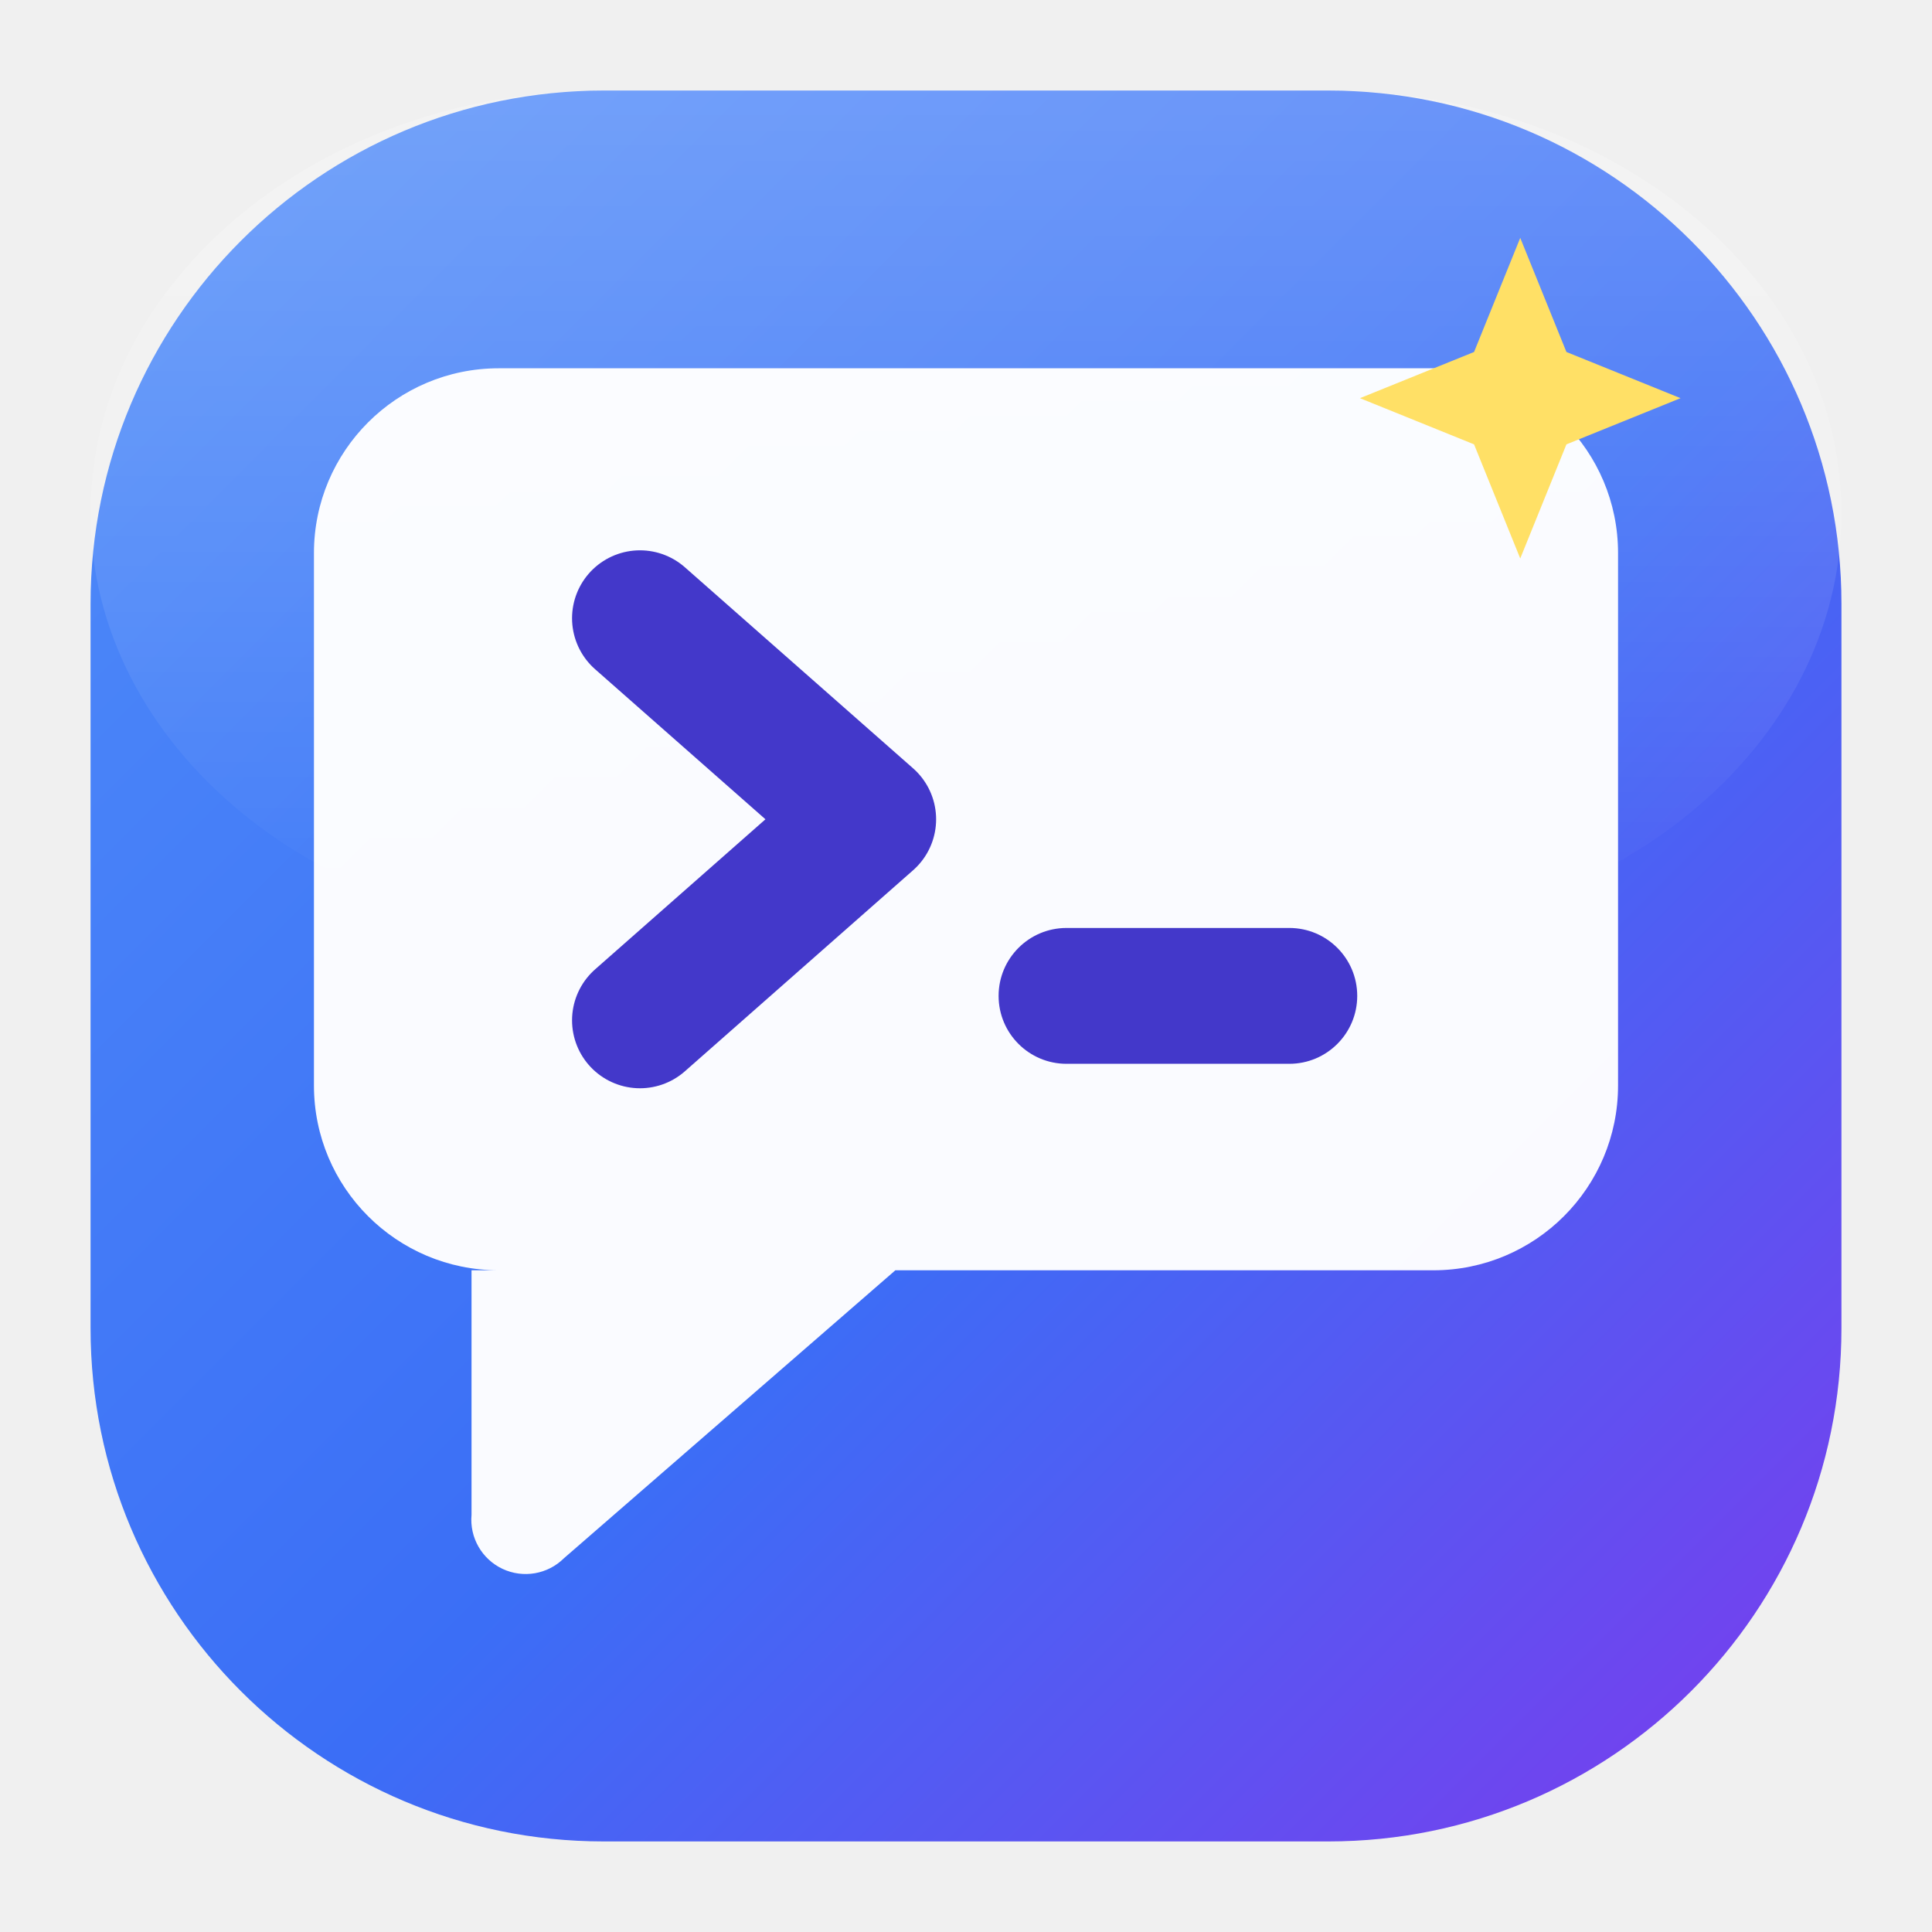
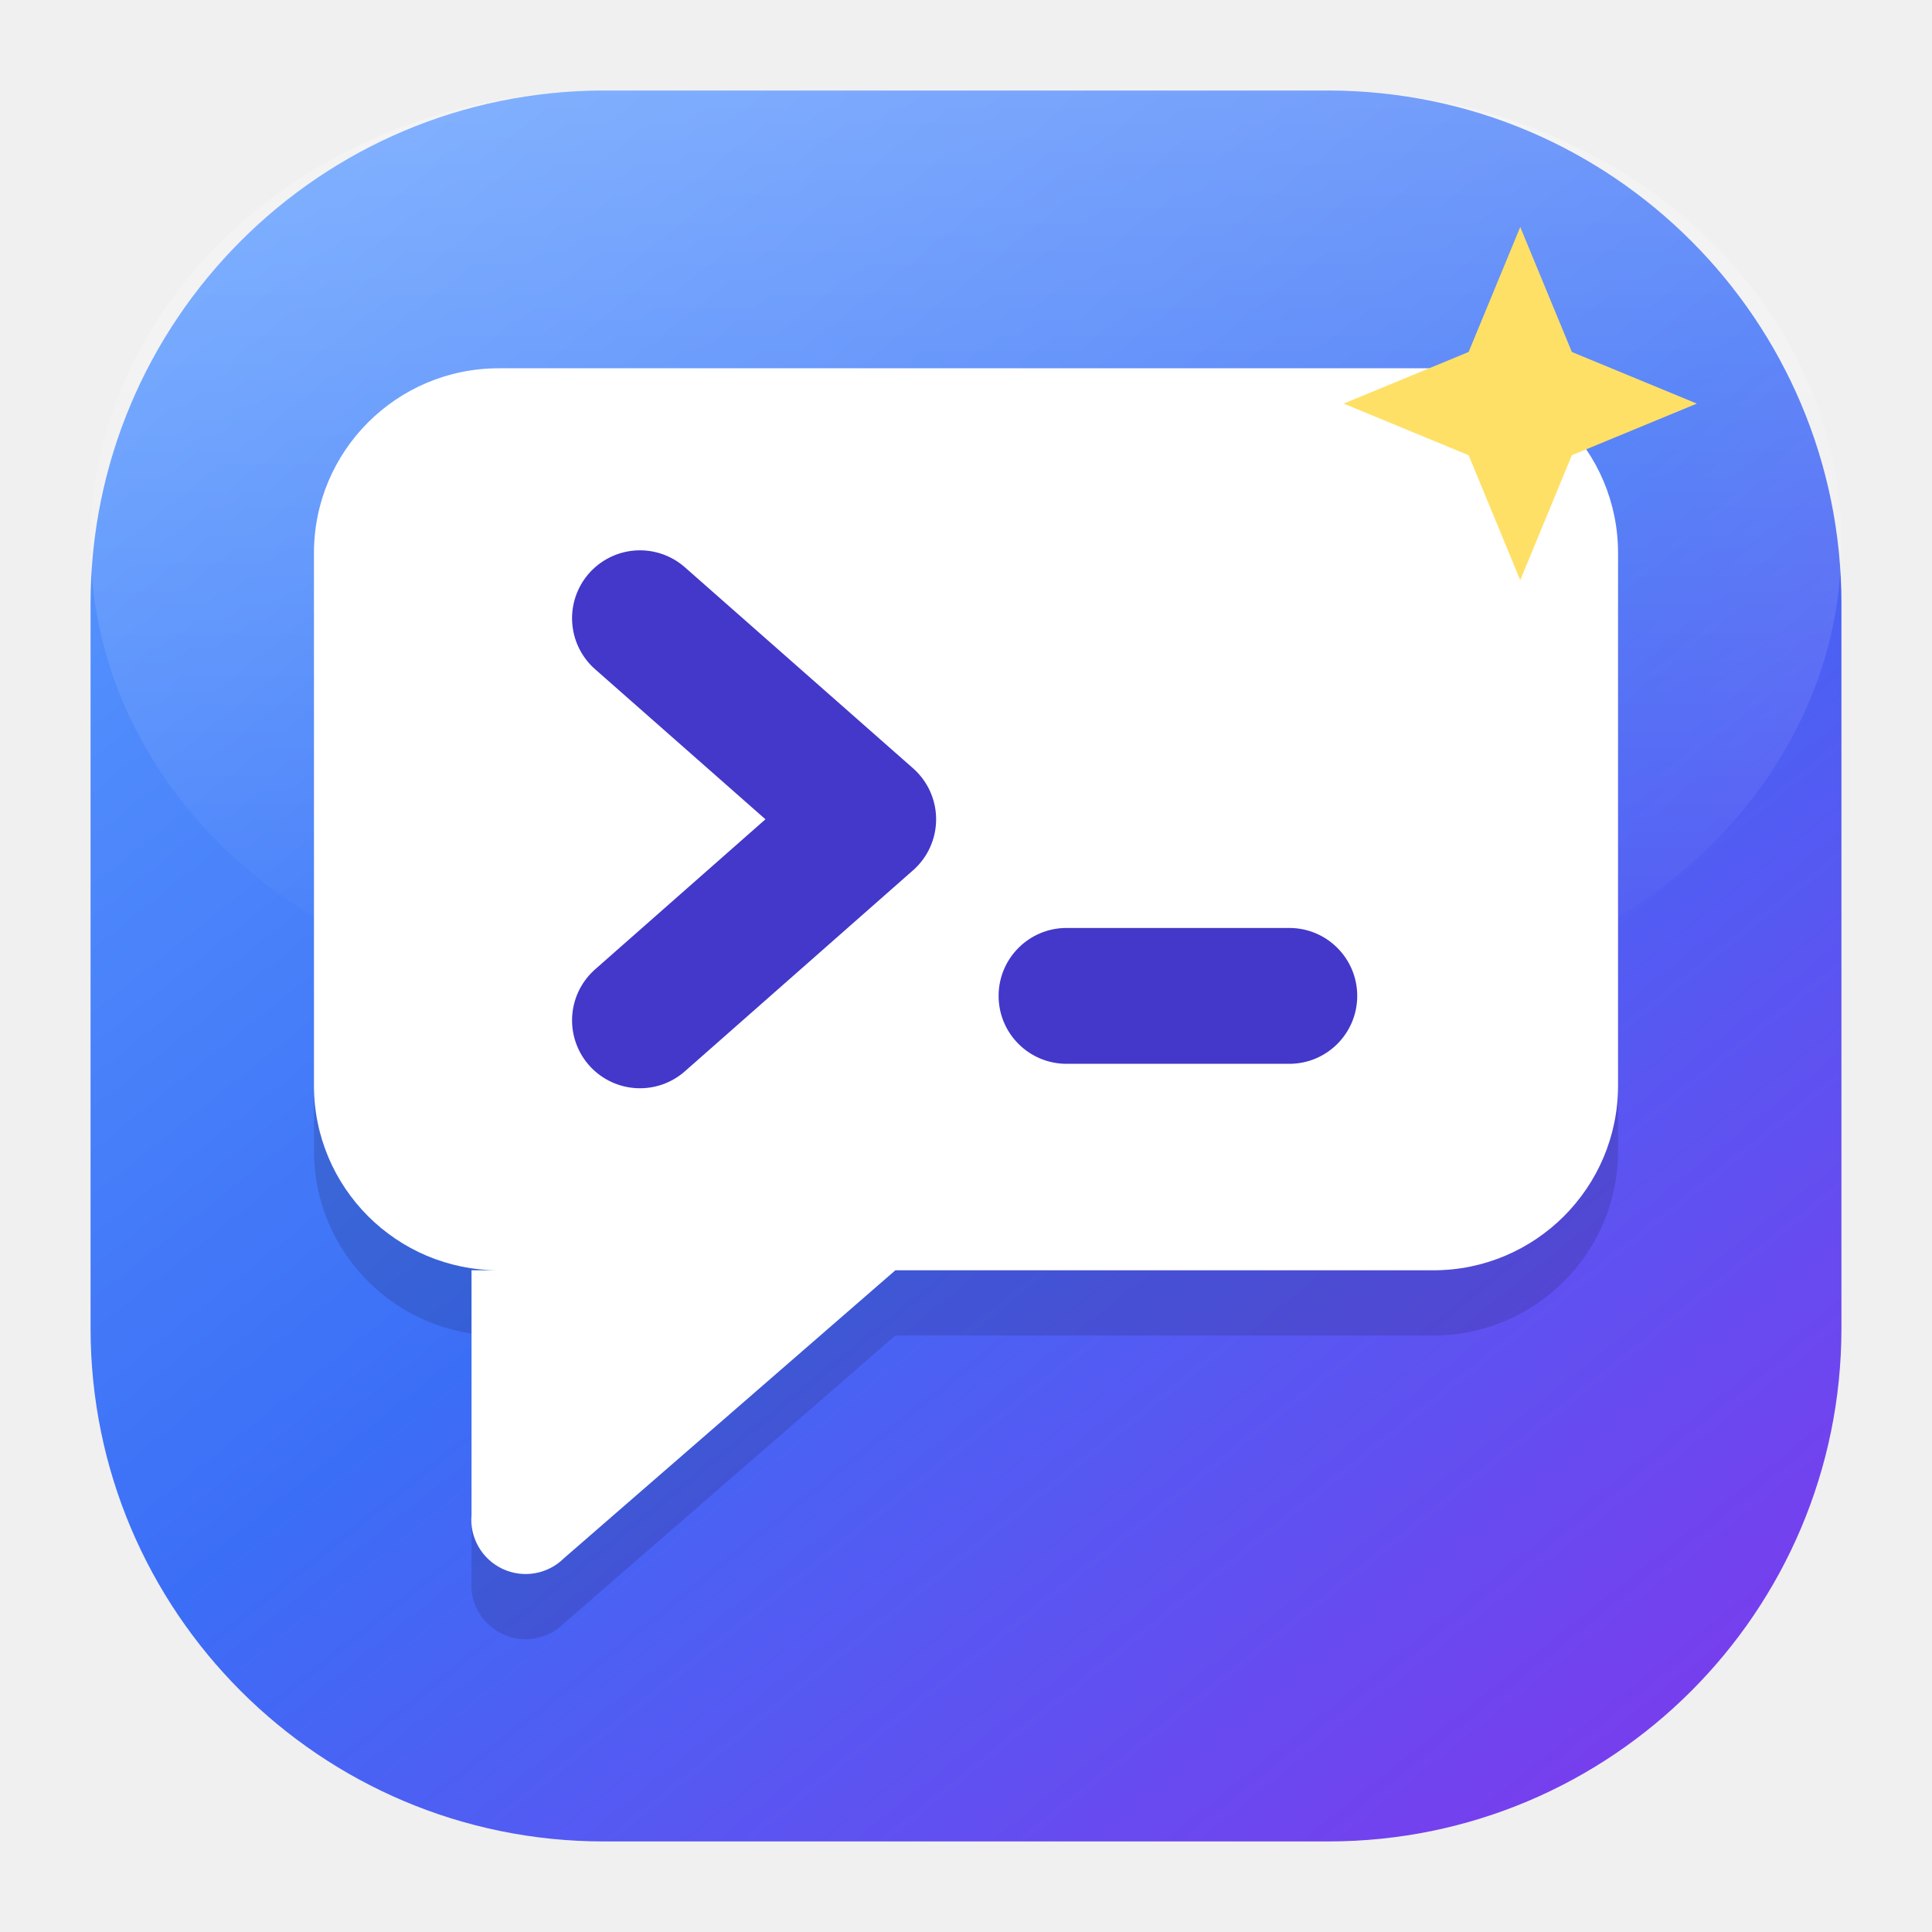
<svg xmlns="http://www.w3.org/2000/svg" width="32" height="32" viewBox="0 0 32 32">
  <defs>
-     <linearGradient id="bg" x1="0" y1="0" x2="1" y2="1">
-       <stop offset="0" stop-color="#4f8df9" />
-       <stop offset="0.55" stop-color="#3b6ef6" />
+     <linearGradient id="bg" x1="0.1" y1="0" x2="0.9" y2="1">
+       <stop offset="0" stop-color="#5b9bff" />
+       <stop offset="0.5" stop-color="#3b6ef6" />
      <stop offset="1" stop-color="#7c3aed" />
    </linearGradient>
    <linearGradient id="shine" x1="0" y1="0" x2="0" y2="1">
-       <stop offset="0" stop-color="#ffffff" stop-opacity="0.22" />
+       <stop offset="0" stop-color="#ffffff" stop-opacity="0.25" />
      <stop offset="1" stop-color="#ffffff" stop-opacity="0" />
    </linearGradient>
  </defs>
  <rect x="1.5" y="1.5" width="29" height="29" rx="8.5" fill="url(#bg)" />
-   <rect x="1.5" y="1.5" width="29" height="14" rx="8.5" fill="url(#shine)" />
+   <rect x="1.5" y="1.5" width="29" height="15" rx="8.5" fill="url(#shine)" />
  <g transform="translate(1.6 1.6) scale(0.9)">
-     <path d="M7.4 5h17.2a3.4 3.4 0 0 1 3.4 3.4v9.8a3.4 3.4 0 0 1-3.4 3.4h-9.9L8.6 26.9a1 1 0 0 1-1.7-0.8v-4.5h.5a3.4 3.4 0 0 1-3.4-3.4V8.4A3.4 3.4 0 0 1 7.4 5Z" fill="#ffffff" fill-opacity="0.97" />
+     <path d="M7.4 6.2h17.2a3.4 3.4 0 0 1 3.4 3.4v9.8a3.4 3.4 0 0 1-3.4 3.4h-9.9L8.6 28.1a1 1 0 0 1-1.7-0.8v-4.5h.5a3.4 3.4 0 0 1-3.4-3.4V9.6A3.4 3.4 0 0 1 7.4 6.2Z" fill="#1e1b4b" fill-opacity="0.18" />
+     <path d="M7.4 5h17.2a3.4 3.4 0 0 1 3.4 3.4v9.8a3.4 3.4 0 0 1-3.4 3.4h-9.9L8.6 26.9a1 1 0 0 1-1.7-0.8v-4.5h.5a3.4 3.4 0 0 1-3.4-3.4V8.4A3.4 3.4 0 0 1 7.4 5Z" fill="#ffffff" />
    <path d="M10 9.6l4.2 3.7-4.2 3.7" fill="none" stroke="#4338ca" stroke-width="2.5" stroke-linecap="round" stroke-linejoin="round" />
    <rect x="16.6" y="15.3" width="6.6" height="2.5" rx="1.25" fill="#4338ca" />
-     <path d="M26.2 2.6l.85 2.1 2.1.85-2.1.85-.85 2.1-.85-2.1-2.1-.85 2.1-.85Z" fill="#ffe066" />
+     <path d="M26.2 2.4l.95 2.3 2.3.95-2.3.95-.95 2.3-.95-2.3-2.3-.95 2.3-.95Z" fill="#ffe066" />
  </g>
</svg>
